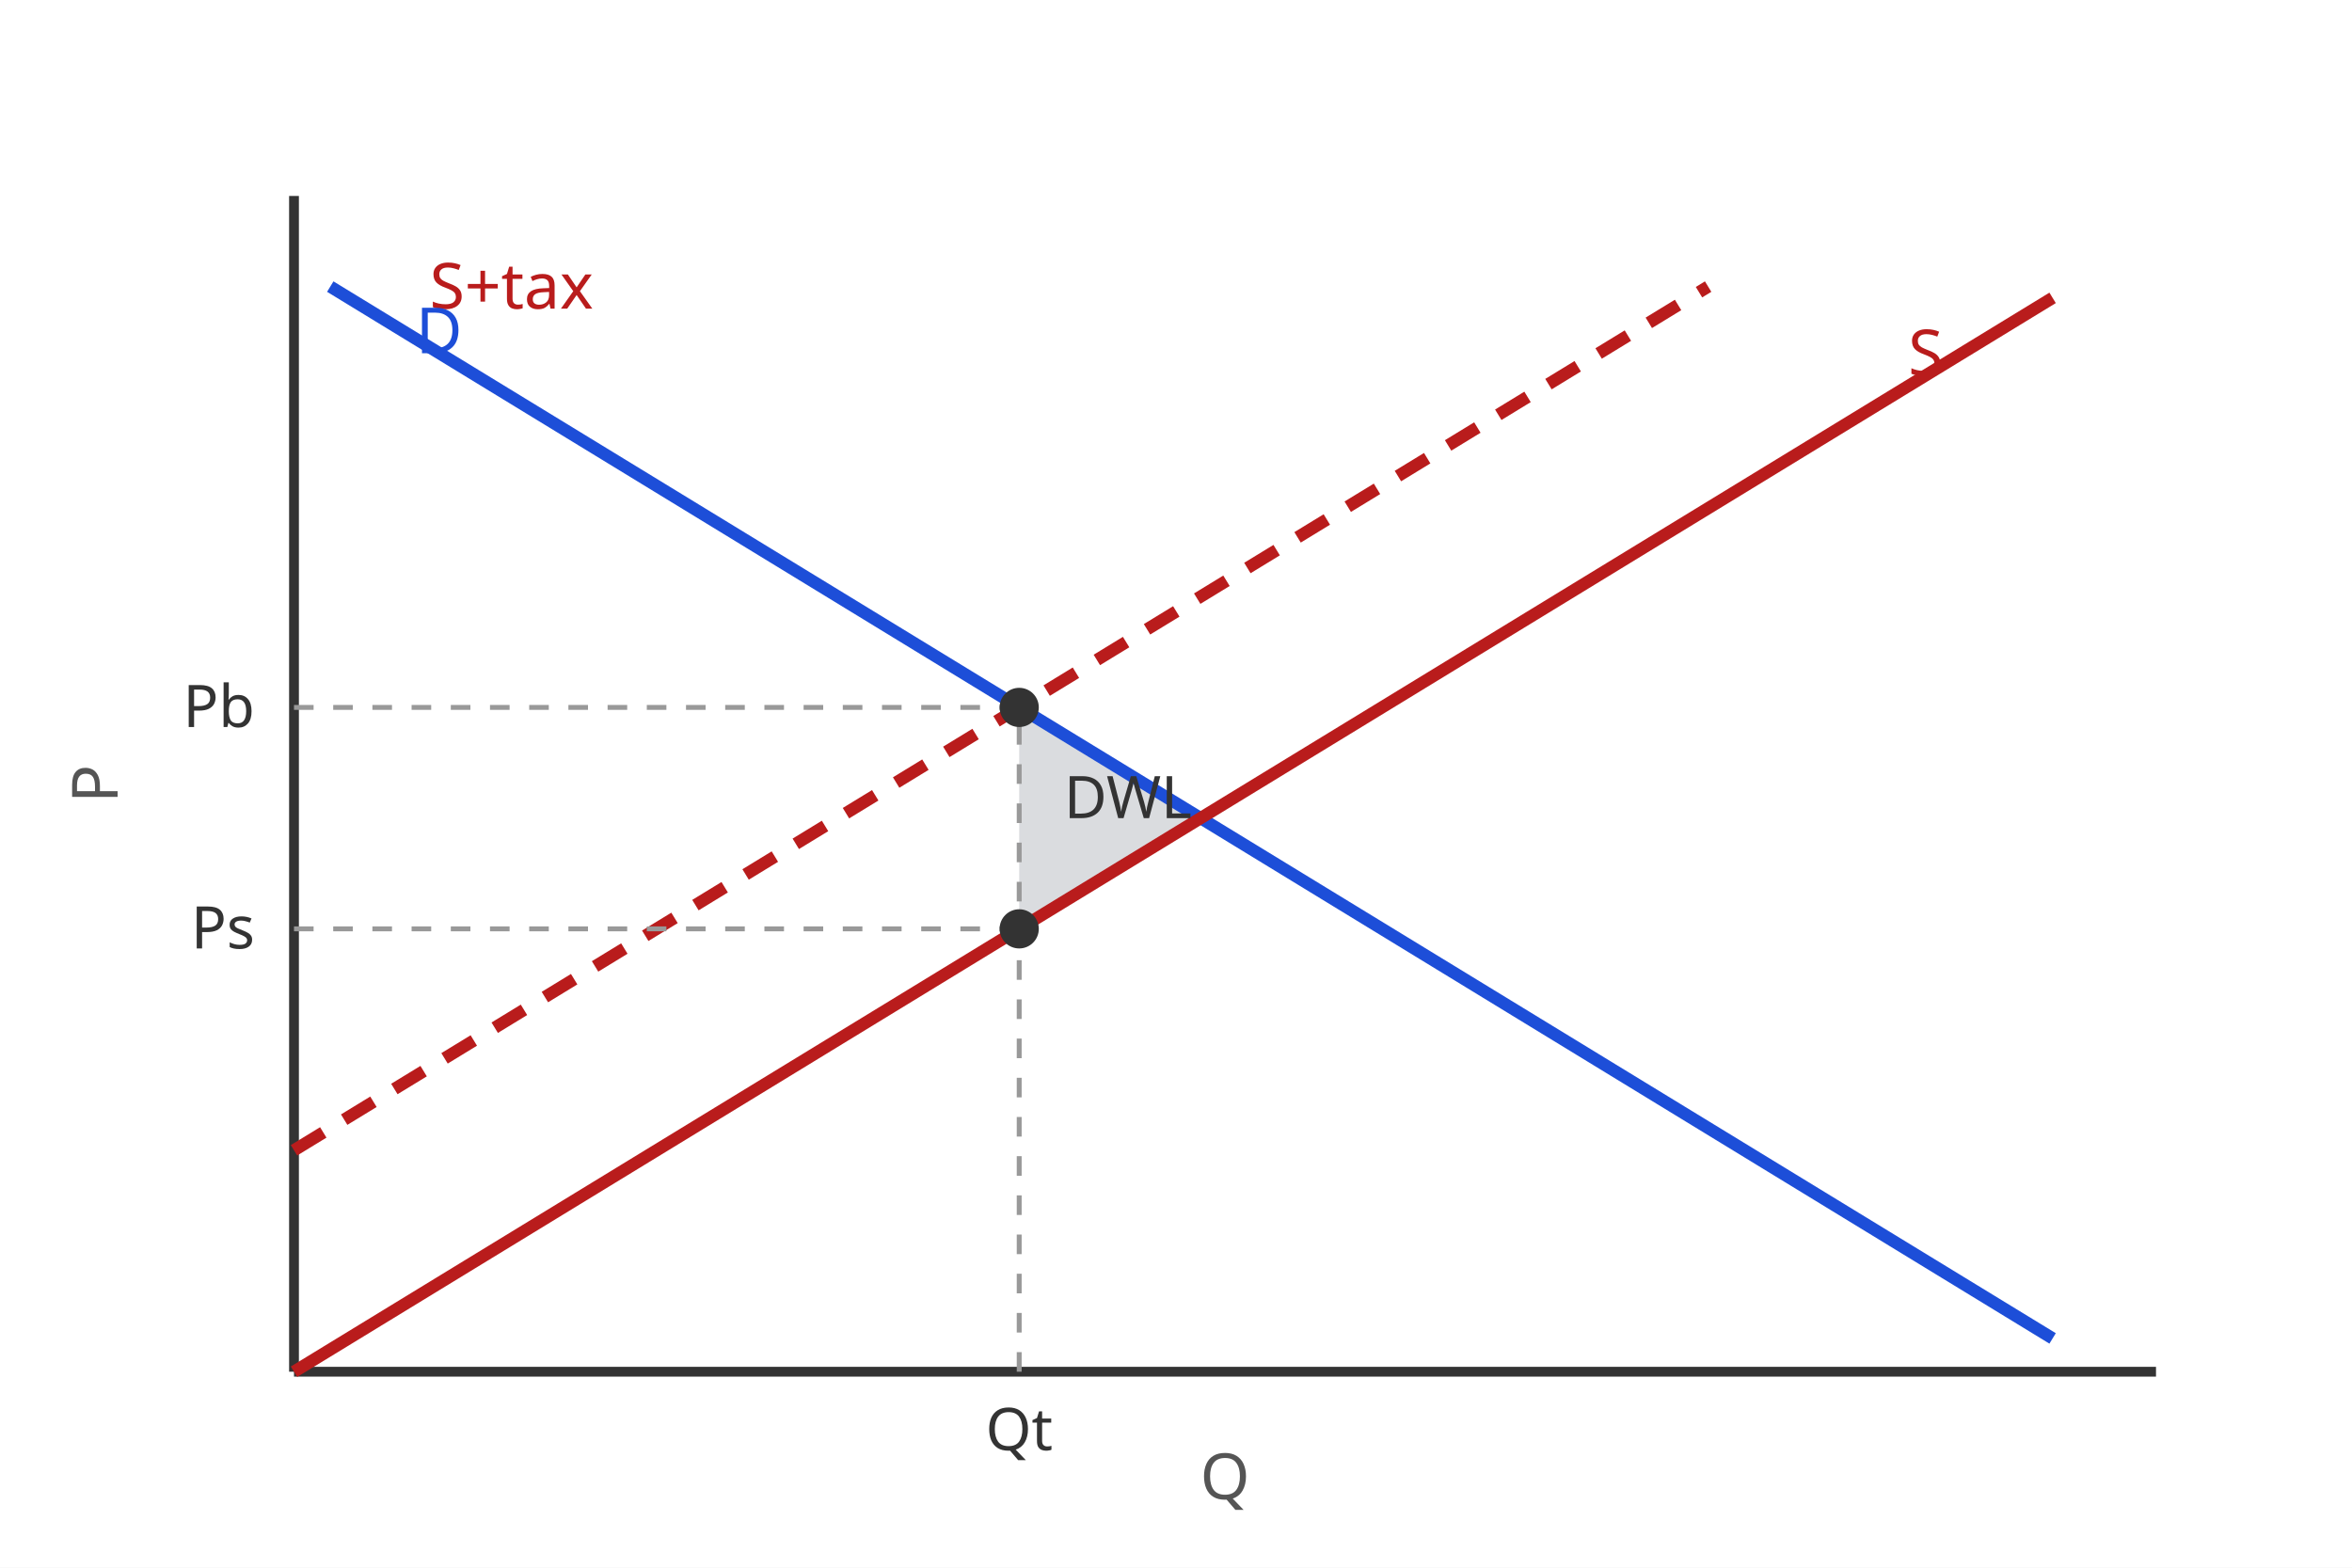
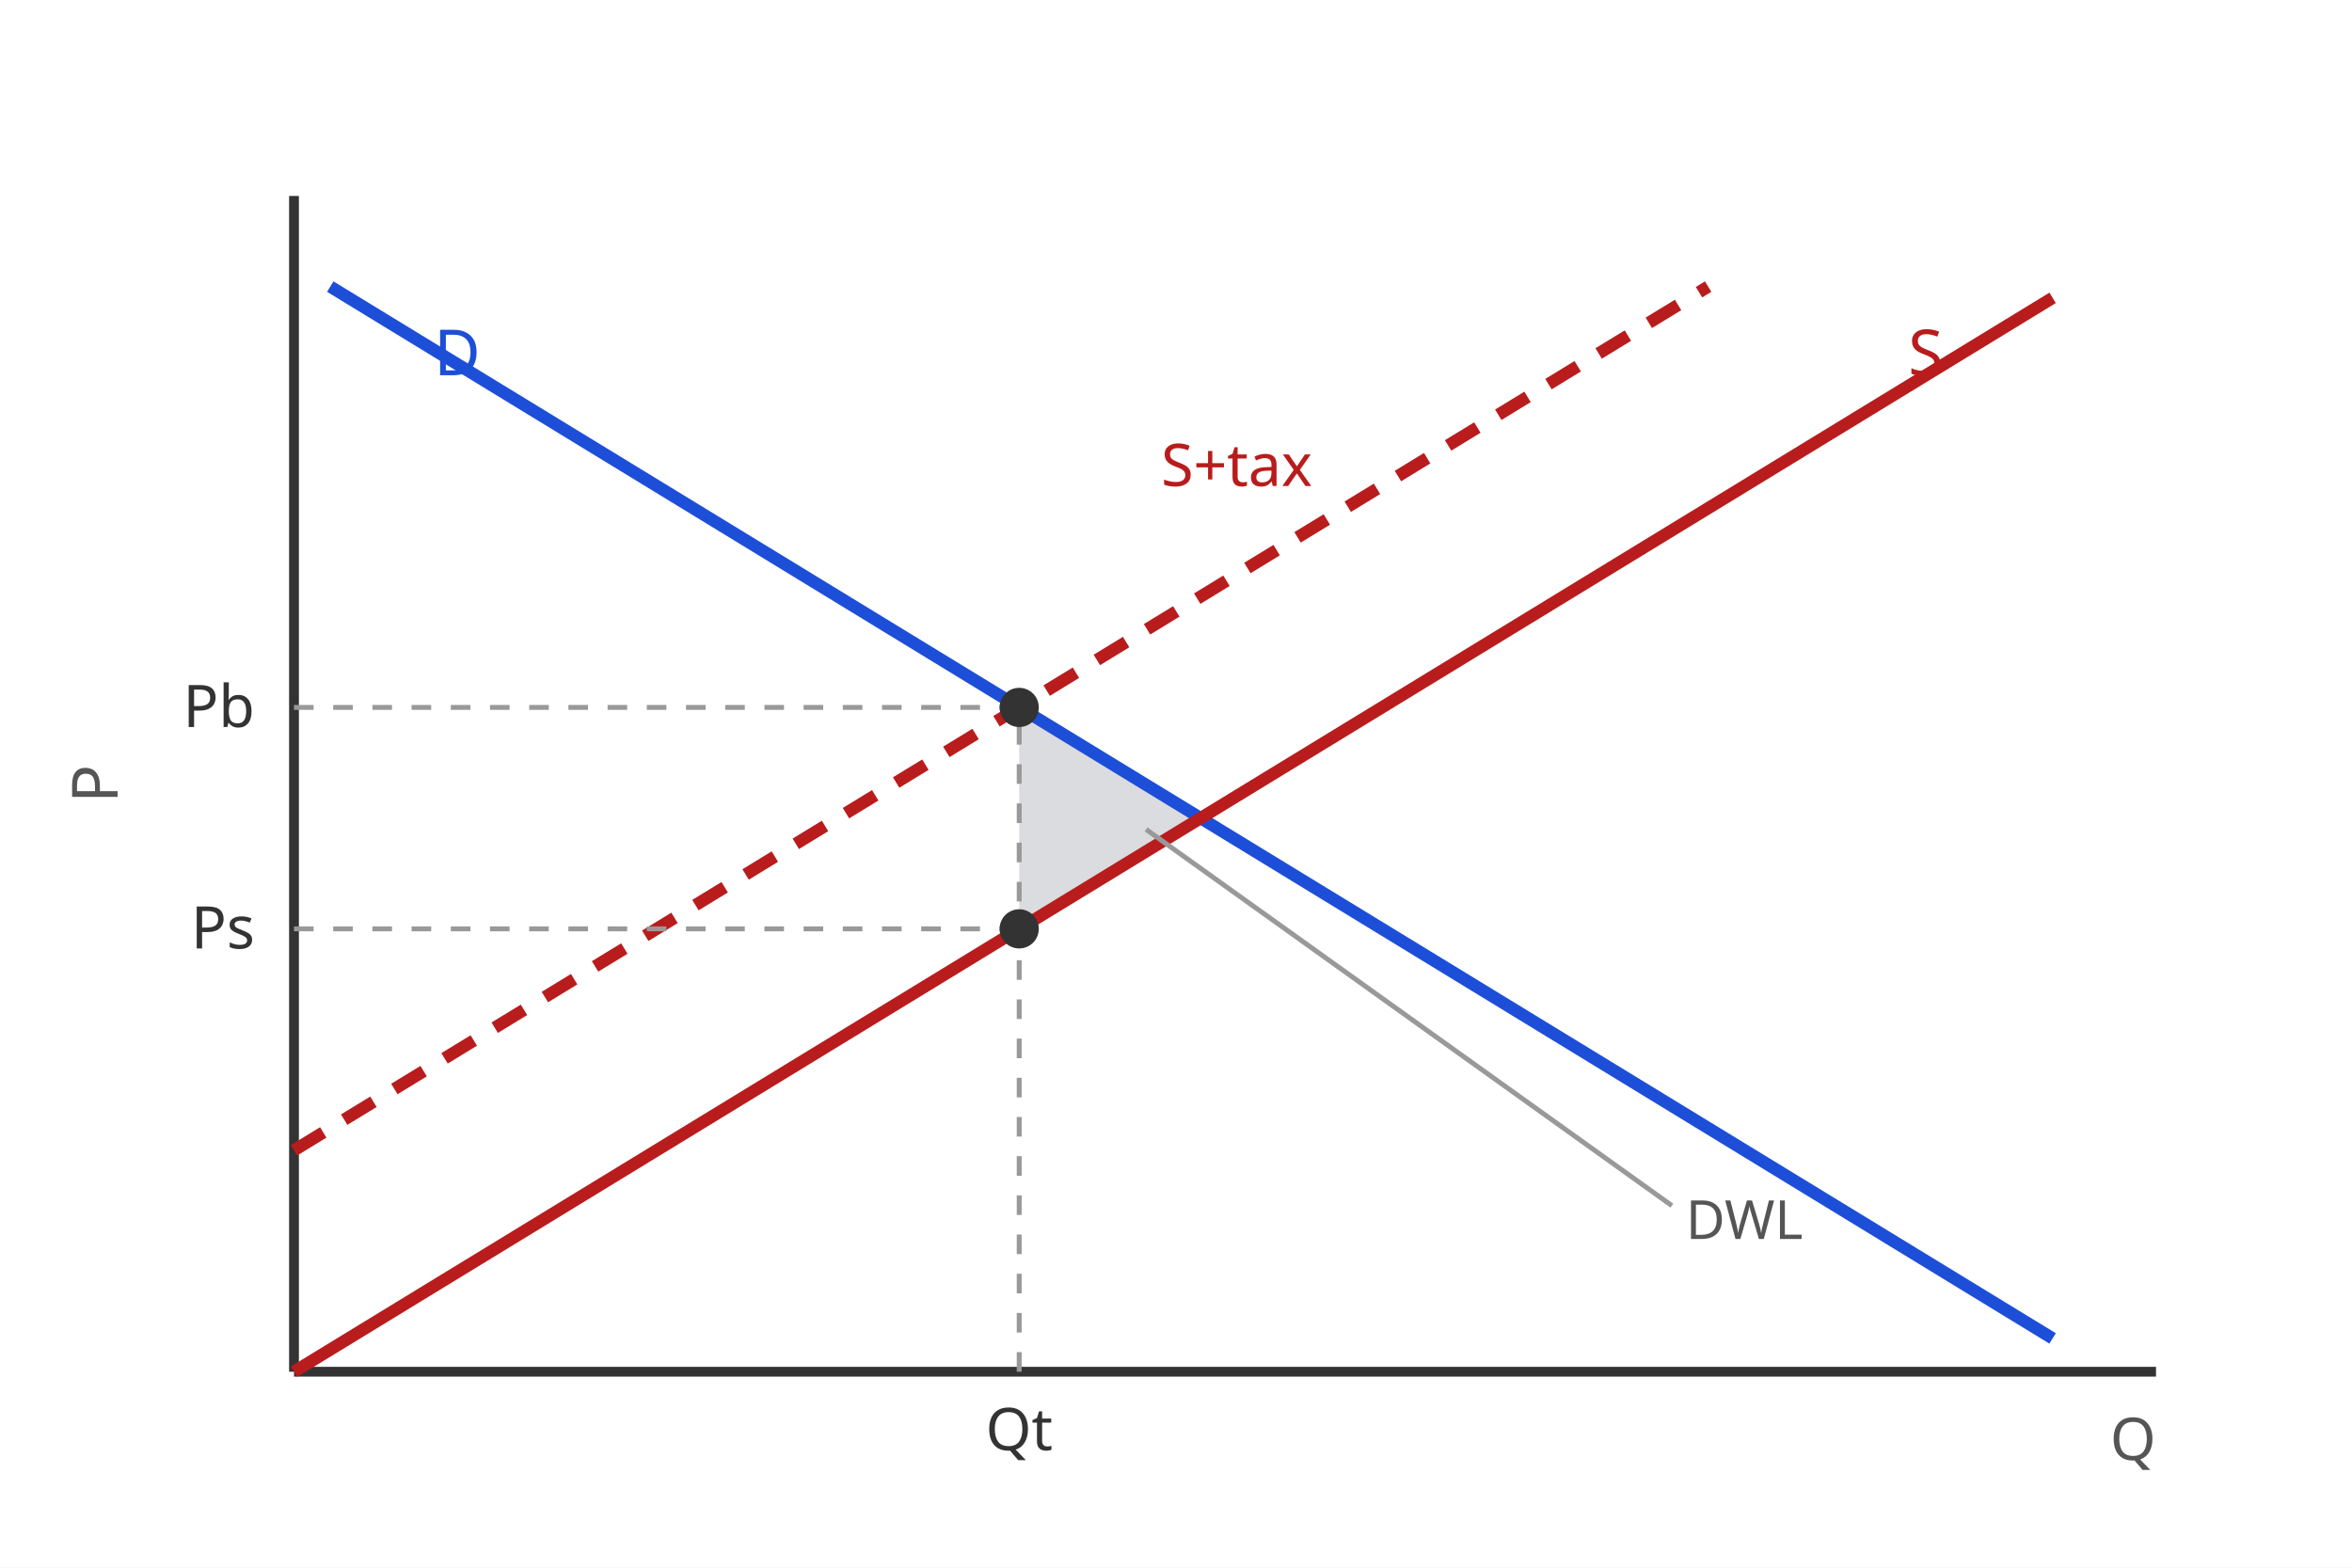
<svg xmlns="http://www.w3.org/2000/svg" viewBox="0 0 480 320">
  <rect width="480" height="320" fill="#ffffff" />
  <line x1="60" y1="280" x2="60" y2="40" stroke="#333" stroke-width="2" />
  <line x1="60" y1="280" x2="440" y2="280" stroke="#333" stroke-width="2" />
-   <text x="250" y="306" font-family="sans-serif" font-size="13" fill="#555" text-anchor="middle">Q</text>
+   <text x="440" y="298" font-family="sans-serif" font-size="12" fill="#555" text-anchor="end">Q</text>
  <text x="24" y="160" font-family="sans-serif" font-size="13" fill="#555" text-anchor="middle" transform="rotate(-90 24 160)">P</text>
  <polygon points="208.0,144.4 208.0,189.6 245.0,167.0" fill="#6b7280" opacity="0.25" />
  <line x1="67.4" y1="58.5" x2="418.9" y2="273.2" stroke="#1d4ed8" stroke-width="2.5" />
  <line x1="60.0" y1="280.0" x2="418.9" y2="60.8" stroke="#b91c1c" stroke-width="2.5" />
  <line x1="60.0" y1="234.8" x2="348.6" y2="58.5" stroke="#b91c1c" stroke-width="2.5" stroke-dasharray="7 5" />
  <line x1="208.0" y1="280" x2="208.0" y2="144.4" stroke="#999" stroke-width="1" stroke-dasharray="4 4" />
  <line x1="60" y1="144.4" x2="208.0" y2="144.4" stroke="#999" stroke-width="1" stroke-dasharray="4 4" />
  <line x1="60" y1="189.6" x2="208.0" y2="189.6" stroke="#999" stroke-width="1" stroke-dasharray="4 4" />
+   <line x1="341.2" y1="246.1" x2="233.9" y2="169.3" stroke="#999" stroke-width="1" />
  <circle cx="208.0" cy="144.4" r="4" fill="#333" />
  <circle cx="208.0" cy="189.6" r="4" fill="#333" />
-   <text x="104.4" y="63.0" font-family="sans-serif" font-size="13" fill="#b91c1c" text-anchor="middle">S+tax</text>
+   <text x="252.4" y="99.2" font-family="sans-serif" font-size="12" fill="#b91c1c" text-anchor="middle">S+tax</text>
  <text x="393.0" y="76.6" font-family="sans-serif" font-size="13" fill="#b91c1c" text-anchor="middle">S</text>
-   <text x="89.6" y="72.1" font-family="sans-serif" font-size="13" fill="#1d4ed8" text-anchor="middle">D</text>
+   <text x="93.3" y="76.6" font-family="sans-serif" font-size="13" fill="#1d4ed8" text-anchor="middle">D</text>
  <text x="52" y="148.4" font-family="sans-serif" font-size="12" fill="#333" text-anchor="end">Pb</text>
  <text x="52" y="193.6" font-family="sans-serif" font-size="12" fill="#333" text-anchor="end">Ps</text>
-   <text x="230.2" y="167.0" font-family="sans-serif" font-size="12" fill="#333" text-anchor="middle">DWL</text>
+   <text x="356.0" y="252.9" font-family="sans-serif" font-size="11" fill="#555" text-anchor="middle">DWL</text>
  <text x="208.0" y="296" font-family="sans-serif" font-size="12" fill="#333" text-anchor="middle">Qt</text>
</svg>
